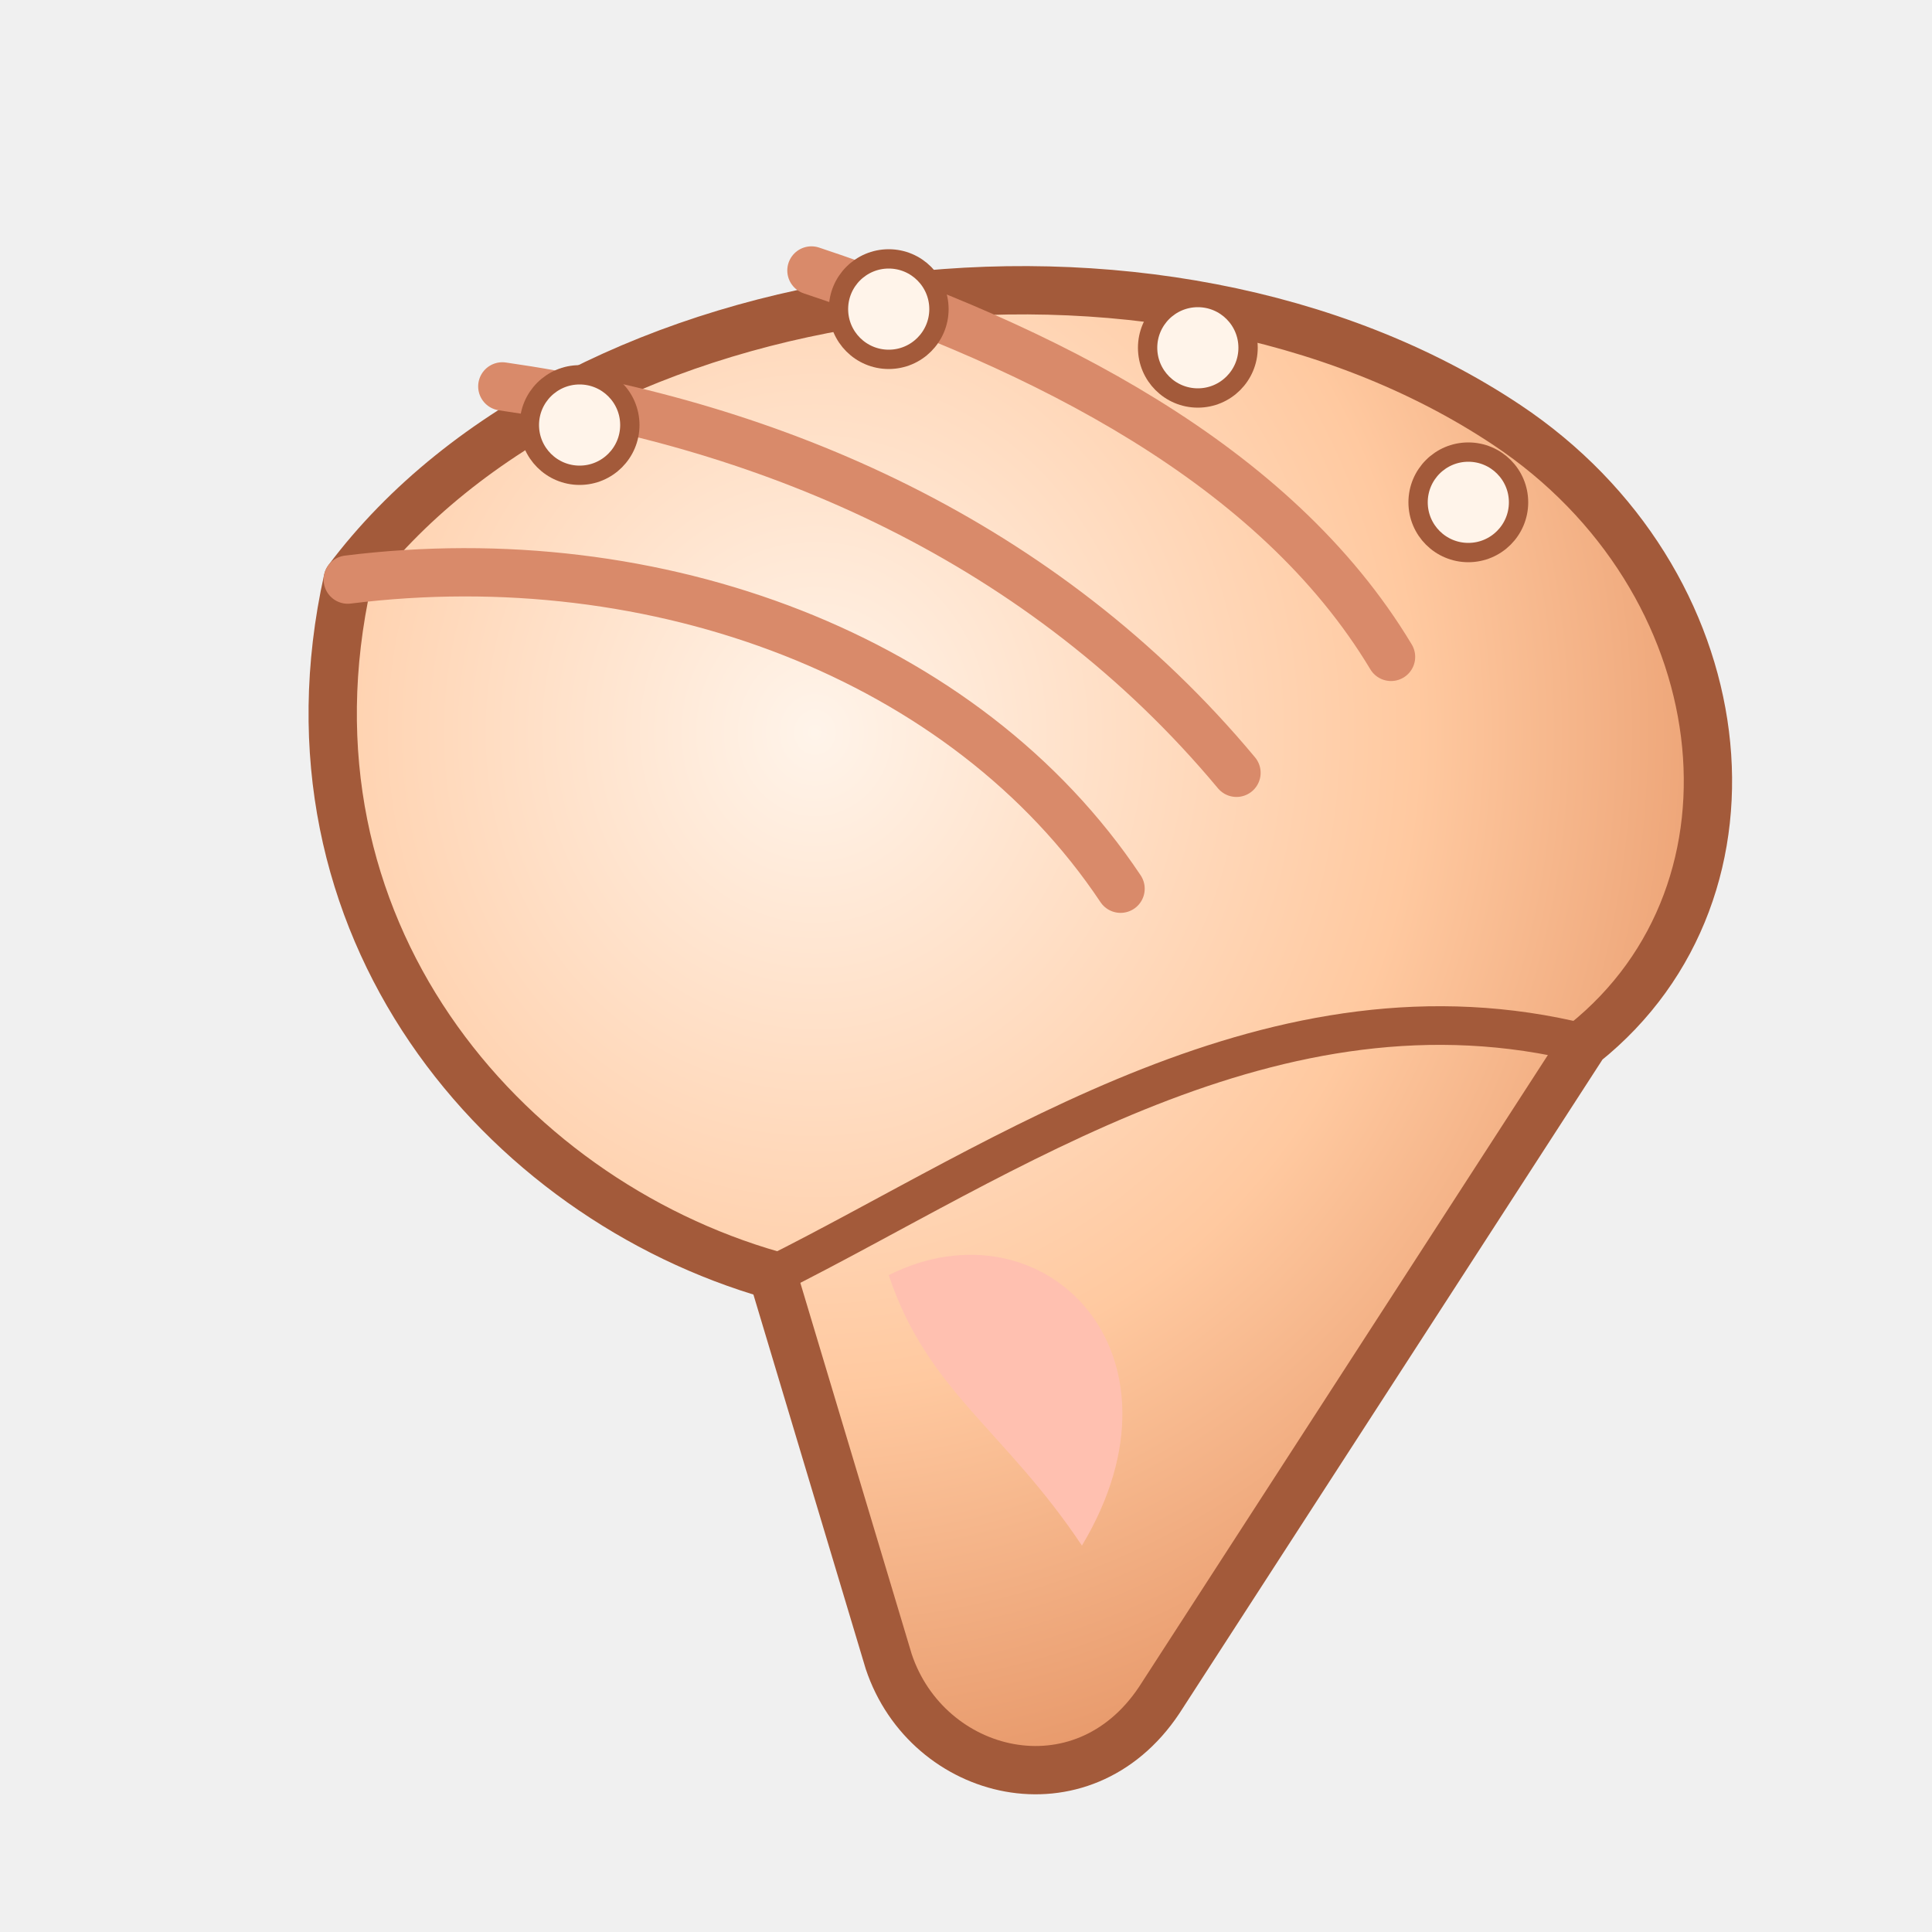
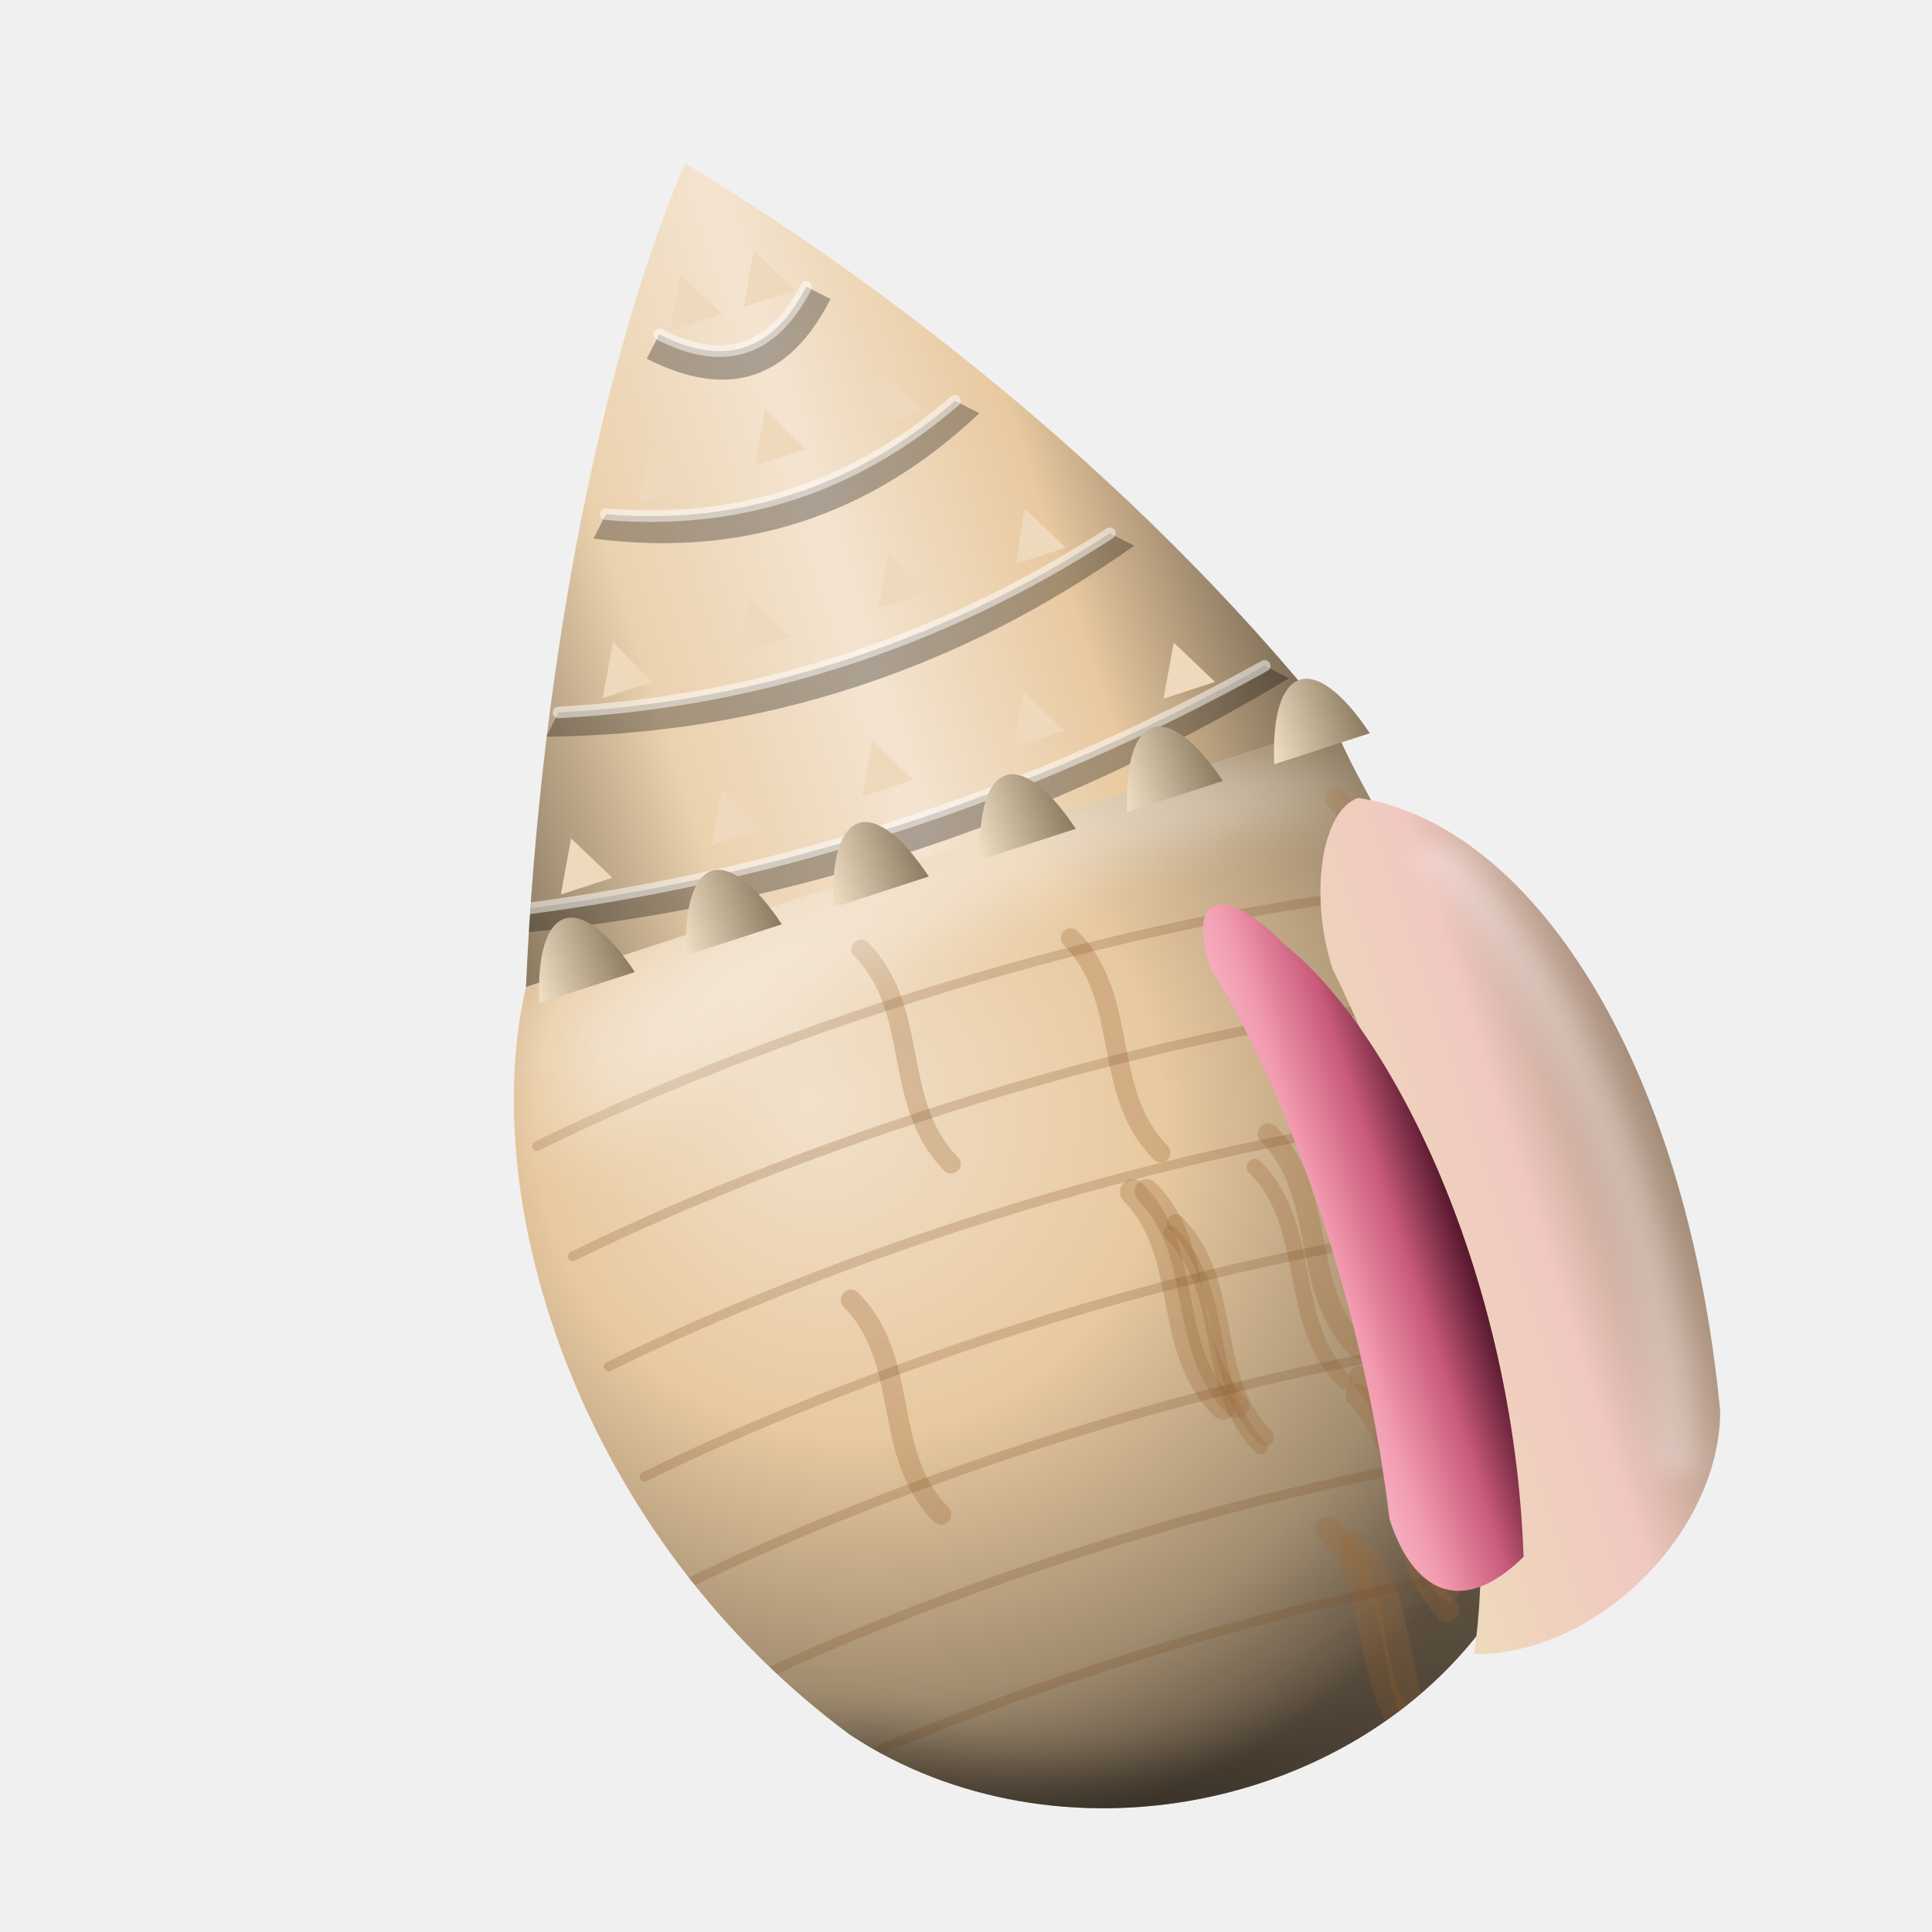
<svg xmlns="http://www.w3.org/2000/svg" width="100" height="100" viewBox="0 0 100 100">
  <defs>
-     <radialGradient id="b" cx="0.35" cy="0.3" r="0.8">
-       <stop offset="0" stop-color="#fff4ea" />
-       <stop offset=".55" stop-color="#ffc9a0" />
-       <stop offset="1" stop-color="#e08a5a" />
+     <filter id="bl" x="-20%" y="-20%" width="140%" height="140%">
+       <feGaussianBlur stdDeviation="0.8" />
+     </filter>
+     <filter id="bl2" x="-30%" y="-30%" width="160%" height="160%">
+       <feGaussianBlur stdDeviation="2.2" />
+     </filter>
+     <clipPath id="g1">
+       <path d="M49 6C56 14 66 28 72 44L28 44C34 28 42 14 49 6Z" />
+     </clipPath>
+     <linearGradient id="g2" gradientUnits="userSpaceOnUse" x1="28" y1="0" x2="72" y2="0">
+       <stop offset="0" stop-color="#8b7960" />
+       <stop offset="0.25" stop-color="#ebd1ae" />
+       <stop offset="0.5" stop-color="#f4e4d0" />
+       <stop offset="0.75" stop-color="#e8c9a0" />
+       <stop offset="1" stop-color="#746450" />
+     </linearGradient>
+     <clipPath id="g3">
+       <path d="M28 44C22 54 22 72 32 86C40 96 56 98 66 90C74 84 76 70 74 56C73 50 72 46 72 44Z" />
+     </clipPath>
+     <radialGradient id="g4" gradientUnits="userSpaceOnUse" cx="44" cy="58" r="36" fx="40" fy="54">
+       <stop offset="0" stop-color="#f2e1cb" />
+       <stop offset="0.45" stop-color="#e8c9a0" />
+       <stop offset="0.8" stop-color="#a28d70" />
+       <stop offset="1" stop-color="#5d5040" />
    </radialGradient>
+     <linearGradient id="g5" gradientUnits="userSpaceOnUse" x1="28.4" y1="0" x2="33.6" y2="0">
+       <stop offset="0" stop-color="#f1dfc6" />
+       <stop offset="1" stop-color="#8b7960" />
+     </linearGradient>
+     <linearGradient id="g6" gradientUnits="userSpaceOnUse" x1="36.4" y1="0" x2="41.6" y2="0">
+       <stop offset="0" stop-color="#f1dfc6" />
+       <stop offset="1" stop-color="#8b7960" />
+     </linearGradient>
+     <linearGradient id="g7" gradientUnits="userSpaceOnUse" x1="44.4" y1="0" x2="49.6" y2="0">
+       <stop offset="0" stop-color="#f1dfc6" />
+       <stop offset="1" stop-color="#8b7960" />
+     </linearGradient>
+     <linearGradient id="g8" gradientUnits="userSpaceOnUse" x1="52.4" y1="0" x2="57.6" y2="0">
+       <stop offset="0" stop-color="#f1dfc6" />
+       <stop offset="1" stop-color="#8b7960" />
+     </linearGradient>
+     <linearGradient id="g9" gradientUnits="userSpaceOnUse" x1="60.4" y1="0" x2="65.6" y2="0">
+       <stop offset="0" stop-color="#f1dfc6" />
+       <stop offset="1" stop-color="#8b7960" />
+     </linearGradient>
+     <linearGradient id="g10" gradientUnits="userSpaceOnUse" x1="68.4" y1="0" x2="73.6" y2="0">
+       <stop offset="0" stop-color="#f1dfc6" />
+       <stop offset="1" stop-color="#8b7960" />
+     </linearGradient>
+     <linearGradient id="g11" gradientUnits="userSpaceOnUse" x1="64" y1="0" x2="84" y2="0">
+       <stop offset="0" stop-color="#efd9bc" />
+       <stop offset="0.5" stop-color="#f0c8c0" />
+       <stop offset="1" stop-color="#8b7960" />
+     </linearGradient>
+     <linearGradient id="g12" gradientUnits="userSpaceOnUse" x1="60" y1="0" x2="70" y2="0">
+       <stop offset="0" stop-color="#f7c5cc" />
+       <stop offset="0.35" stop-color="#f29bb0" />
+       <stop offset="0.7" stop-color="#c85a7a" />
+       <stop offset="1" stop-color="#5a1a30" />
+     </linearGradient>
  </defs>
-   <path d="M18 30C30 14 60 10 78 22C90 30 92 46 82 54L60 88C56 94 48 92 46 86L40 66C26 62 14 48 18 30Z" fill="url(#b)" stroke="#a35a3a" stroke-width="2.5" stroke-linejoin="round" />
-   <path d="M40 66C52 60 66 50 82 54" fill="none" stroke="#a35a3a" stroke-width="2" />
-   <path d="M18 30C34 28 50 34 58 46M26 20C40 22 54 28 64 40M42 14C54 18 66 24 72 34" fill="none" stroke="#d98a6a" stroke-width="2.5" stroke-linecap="round" />
-   <path d="M46 66C54 62 62 70 56 80C52 74 48 72 46 66Z" fill="#ffc0b0" />
-   <circle cx="30" cy="22" r="2.6" fill="#fff4ea" stroke="#a35a3a" stroke-width="1" />
-   <circle cx="46" cy="16" r="2.6" fill="#fff4ea" stroke="#a35a3a" stroke-width="1" />
-   <circle cx="62" cy="18" r="2.6" fill="#fff4ea" stroke="#a35a3a" stroke-width="1" />
-   <circle cx="76" cy="26" r="2.6" fill="#fff4ea" stroke="#a35a3a" stroke-width="1" />
+   <g transform="rotate(-18 50 50)">
+     <path d="M49 6C56 14 66 28 72 44L28 44C34 28 42 14 49 6Z" fill="url(#g2)" />
+     <g clip-path="url(#g1)">
+       <path d="M45 14Q49 18 53 14L54 15Q49 20 44 15Z" fill="#000000" fill-opacity="0.3" />
+       <path d="M45 14Q49 18 53 14" fill="none" stroke="#ffffff" stroke-width="0.6" stroke-opacity="0.5" stroke-linecap="round" />
+       <path d="M45.6 14L47 11.4L48.4 14Z" fill="#efd9bc" />
+       <path d="M49.6 14L51 11.4L52.4 14Z" fill="#efd9bc" />
+       <path d="M39.5 22Q49 26 58.5 22L59.5 23Q49 28 38.5 23Z" fill="#000000" fill-opacity="0.3" />
+       <path d="M39.5 22Q49 26 58.5 22" fill="none" stroke="#ffffff" stroke-width="0.6" stroke-opacity="0.5" stroke-linecap="round" />
+       <path d="M41.3 22L42.7 19.4L44.1 22Z" fill="#efd9bc" />
+       <path d="M47.6 22L49 19.4L50.4 22Z" fill="#efd9bc" />
+       <path d="M53.9 22L55.3 19.4L56.7 22Z" fill="#efd9bc" />
+       <path d="M34 31Q49 35 64 31L65 32Q49 37 33 32Z" fill="#000000" fill-opacity="0.3" />
+       <path d="M34 31Q49 35 64 31" fill="none" stroke="#ffffff" stroke-width="0.6" stroke-opacity="0.5" stroke-linecap="round" />
+       <path d="M36.4 31L37.8 28.4L39.1 31Z" fill="#efd9bc" />
+       <path d="M43.9 31L45.2 28.4L46.6 31Z" fill="#efd9bc" />
+       <path d="M51.4 31L52.8 28.4L54.1 31Z" fill="#efd9bc" />
+       <path d="M58.9 31L60.2 28.4L61.6 31Z" fill="#efd9bc" />
+       <path d="M28.5 40Q49 44 69.5 40L70.5 41Q49 46 27.5 41Z" fill="#000000" fill-opacity="0.3" />
+       <path d="M28.5 40Q49 44 69.5 40" fill="none" stroke="#ffffff" stroke-width="0.6" stroke-opacity="0.5" stroke-linecap="round" />
+       <path d="M31.2 40L32.6 37.4L34 40Z" fill="#efd9bc" />
+       <path d="M39.4 40L40.8 37.4L42.2 40Z" fill="#efd9bc" />
+       <path d="M47.6 40L49 37.4L50.4 40Z" fill="#efd9bc" />
+       <path d="M55.8 40L57.2 37.4L58.6 40Z" fill="#efd9bc" />
+       <path d="M64 40L65.4 37.4L66.8 40Z" fill="#efd9bc" />
+     </g>
+     <path d="M28 44C22 54 22 72 32 86C40 96 56 98 66 90C74 84 76 70 74 56C73 50 72 46 72 44Z" fill="url(#g4)" />
+     <g clip-path="url(#g3)">
+       <path d="M45.1 47.5C47.1 51.5 44.1 55.5 46.1 59.5" fill="none" stroke="#9a6a3a" stroke-width="0.999" stroke-opacity="0.3" stroke-linecap="round" />
+       <path d="M62.8 76.5C64.8 80.5 61.8 84.5 63.8 88.5" fill="none" stroke="#9a6a3a" stroke-width="1.1" stroke-opacity="0.3" stroke-linecap="round" />
+       <path d="M55.8 66.4C57.8 70.4 54.8 74.4 56.8 78.4" fill="none" stroke="#9a6a3a" stroke-width="0.742" stroke-opacity="0.3" stroke-linecap="round" />
+       <path d="M54.6 63.8C56.6 67.8 53.6 71.8 55.6 75.8" fill="none" stroke="#9a6a3a" stroke-width="1.341" stroke-opacity="0.3" stroke-linecap="round" />
+       <path d="M68 64.9C70 68.9 67 72.9 69 76.9" fill="none" stroke="#9a6a3a" stroke-width="1.174" stroke-opacity="0.3" stroke-linecap="round" />
+       <path d="M61 64.5C63 68.5 60 72.5 62 76.5" fill="none" stroke="#9a6a3a" stroke-width="0.829" stroke-opacity="0.3" stroke-linecap="round" />
+       <path d="M59.8 84.7C61.8 88.7 58.8 92.7 60.8 96.7" fill="none" stroke="#9a6a3a" stroke-width="1.374" stroke-opacity="0.3" stroke-linecap="round" />
+       <path d="M58.8 83.5C60.8 87.5 57.8 91.5 59.8 95.5" fill="none" stroke="#9a6a3a" stroke-width="1.28" stroke-opacity="0.3" stroke-linecap="round" />
+       <path d="M56.2 66C58.2 70 55.2 74 57.2 78" fill="none" stroke="#9a6a3a" stroke-width="0.913" stroke-opacity="0.3" stroke-linecap="round" />
+       <path d="M55.6 50.3C57.6 54.3 54.6 58.3 56.6 62.3" fill="none" stroke="#9a6a3a" stroke-width="1.02" stroke-opacity="0.3" stroke-linecap="round" />
+       <path d="M62.4 77.4C64.4 81.4 61.4 85.4 63.4 89.4" fill="none" stroke="#9a6a3a" stroke-width="1.23" stroke-opacity="0.3" stroke-linecap="round" />
+       <path d="M39 64.6C41 68.6 38 72.6 40 76.6" fill="none" stroke="#9a6a3a" stroke-width="1.055" stroke-opacity="0.3" stroke-linecap="round" />
+       <path d="M55.3 64C57.3 68 54.3 72 56.3 76" fill="none" stroke="#9a6a3a" stroke-width="1.275" stroke-opacity="0.3" stroke-linecap="round" />
+       <path d="M68.9 54.1C70.9 58.1 67.9 62.1 69.9 66.1" fill="none" stroke="#9a6a3a" stroke-width="1.254" stroke-opacity="0.3" stroke-linecap="round" />
+       <path d="M62.2 63.1C64.2 67.1 61.2 71.1 63.2 75.1" fill="none" stroke="#9a6a3a" stroke-width="1.09" stroke-opacity="0.3" stroke-linecap="round" />
+       <path d="M70.9 47.7C72.9 51.7 69.9 55.7 71.9 59.7" fill="none" stroke="#9a6a3a" stroke-width="1.143" stroke-opacity="0.3" stroke-linecap="round" />
+       <path d="M26 52C40 50 60 50 76 54" fill="none" stroke="#7a4a20" stroke-width="0.5" stroke-opacity="0.22" stroke-linecap="round" />
+       <path d="M26 58C40 56 60 56 76 60" fill="none" stroke="#7a4a20" stroke-width="0.5" stroke-opacity="0.22" stroke-linecap="round" />
+       <path d="M26 64C40 62 60 62 76 66" fill="none" stroke="#7a4a20" stroke-width="0.5" stroke-opacity="0.22" stroke-linecap="round" />
+       <path d="M26 70C40 68 60 68 76 72" fill="none" stroke="#7a4a20" stroke-width="0.5" stroke-opacity="0.22" stroke-linecap="round" />
+       <path d="M26 76C40 74 60 74 76 78" fill="none" stroke="#7a4a20" stroke-width="0.5" stroke-opacity="0.22" stroke-linecap="round" />
+       <path d="M26 82C40 80 60 80 76 84" fill="none" stroke="#7a4a20" stroke-width="0.5" stroke-opacity="0.22" stroke-linecap="round" />
+       <path d="M26 88C40 86 60 86 76 90" fill="none" stroke="#7a4a20" stroke-width="0.5" stroke-opacity="0.22" stroke-linecap="round" />
+       <path d="M28 46C40 40 64 40 72 48C60 46 40 48 28 54Z" fill="#ffffff" fill-opacity="0.4" filter="url(#bl2)" />
+       <path d="M30 84C40 94 58 96 68 88C56 100 36 98 30 90Z" fill="#000000" fill-opacity="0.4" filter="url(#bl2)" />
+     </g>
+     <path d="M28.4 45C29.8 40 32.2 40 33.6 45Z" fill="url(#g5)" />
+     <path d="M36.4 45C37.8 40 40.2 40 41.6 45Z" fill="url(#g6)" />
+     <path d="M44.4 45C45.8 40 48.2 40 49.6 45Z" fill="url(#g7)" />
+     <path d="M52.4 45C53.8 40 56.2 40 57.6 45Z" fill="url(#g8)" />
+     <path d="M60.4 45C61.8 40 64.2 40 65.6 45Z" fill="url(#g9)" />
+     <path d="M68.4 45C69.8 40 72.2 40 73.6 45Z" fill="url(#g10)" />
+     <path d="M72 48C80 52 84 66 80 84C78 90 70 94 64 92C68 84 70 70 68 56C68 52 70 48 72 48Z" fill="url(#g11)" />
+     <path d="M66 54C70 60 72 74 68 88C64 90 62 88 62 84C64 74 64 62 62 54C62 50 64 50 66 54Z" fill="url(#g12)" />
+     <path d="M75 52C80 62 80 76 77 86" fill="none" stroke="#ffffff" stroke-width="1.0" stroke-opacity="0.6" stroke-linecap="round" filter="url(#bl)" />
+   </g>
</svg>
